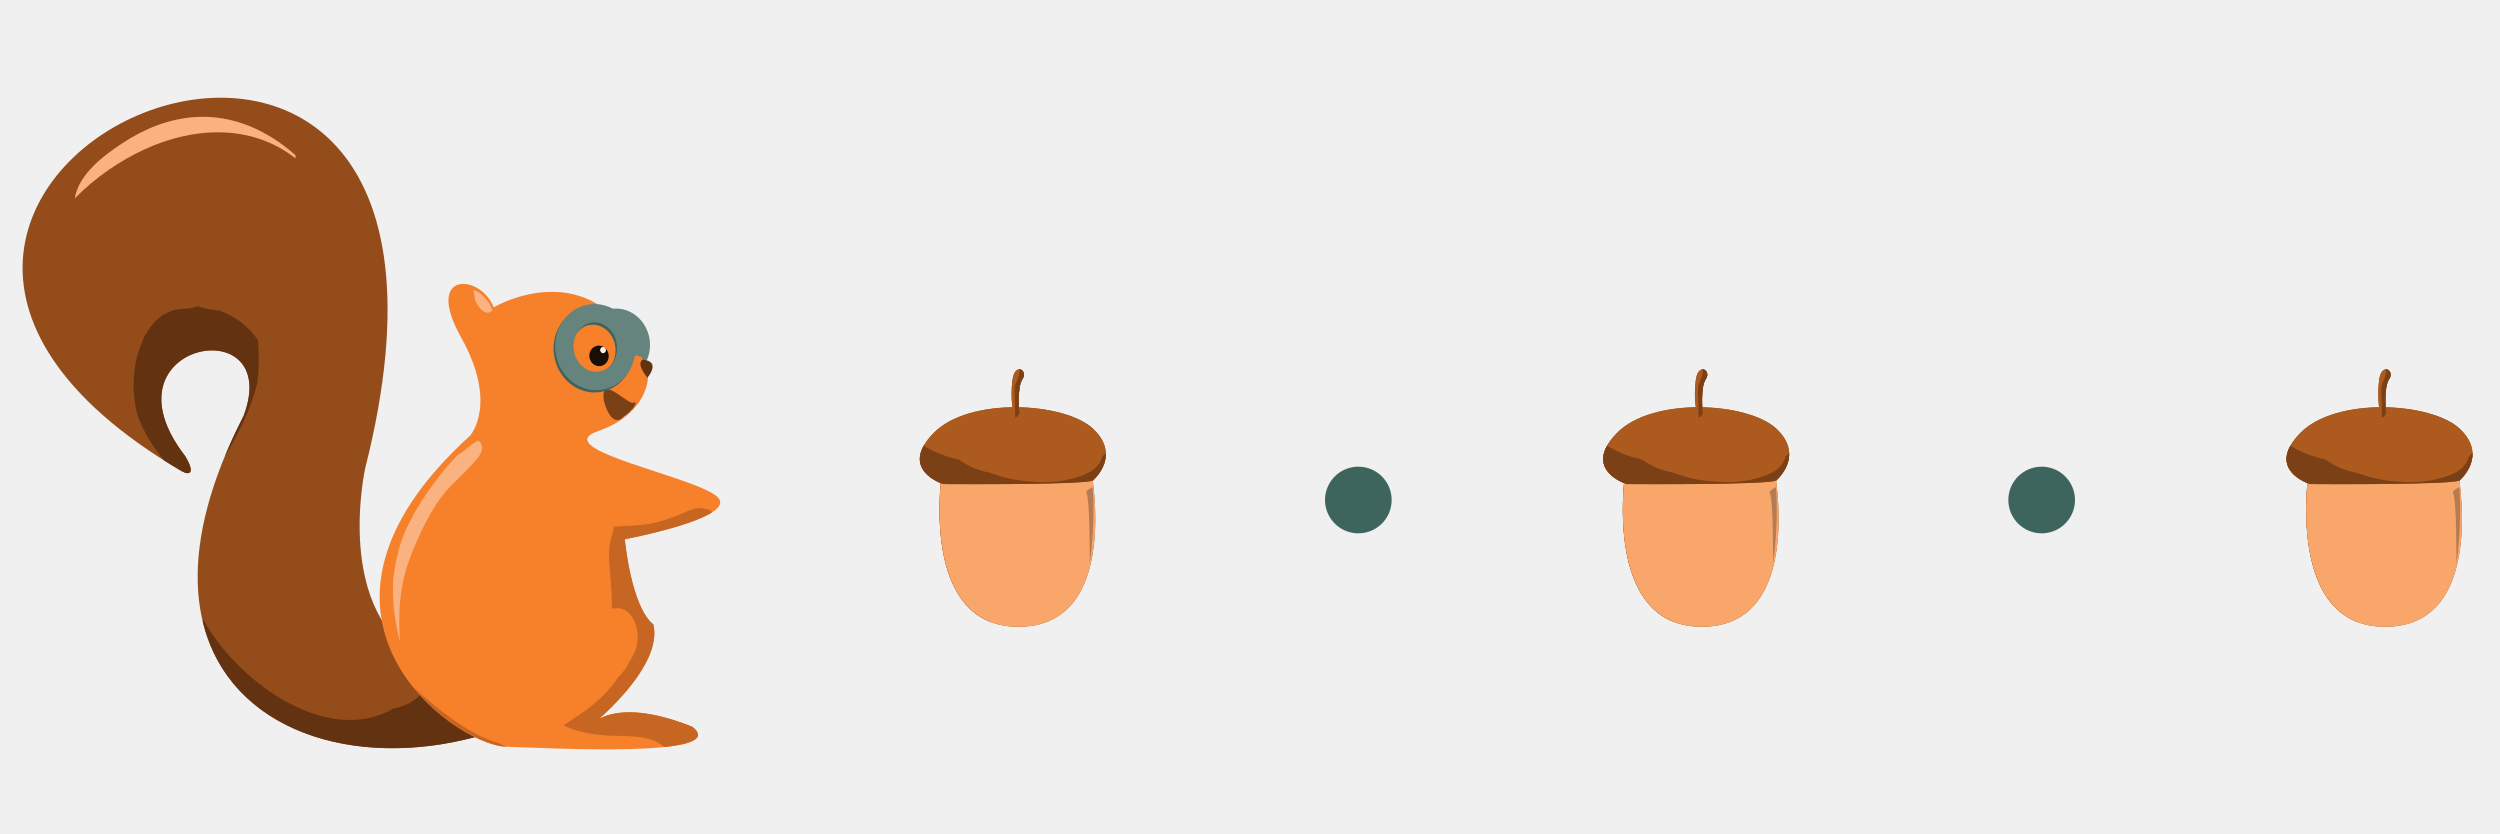
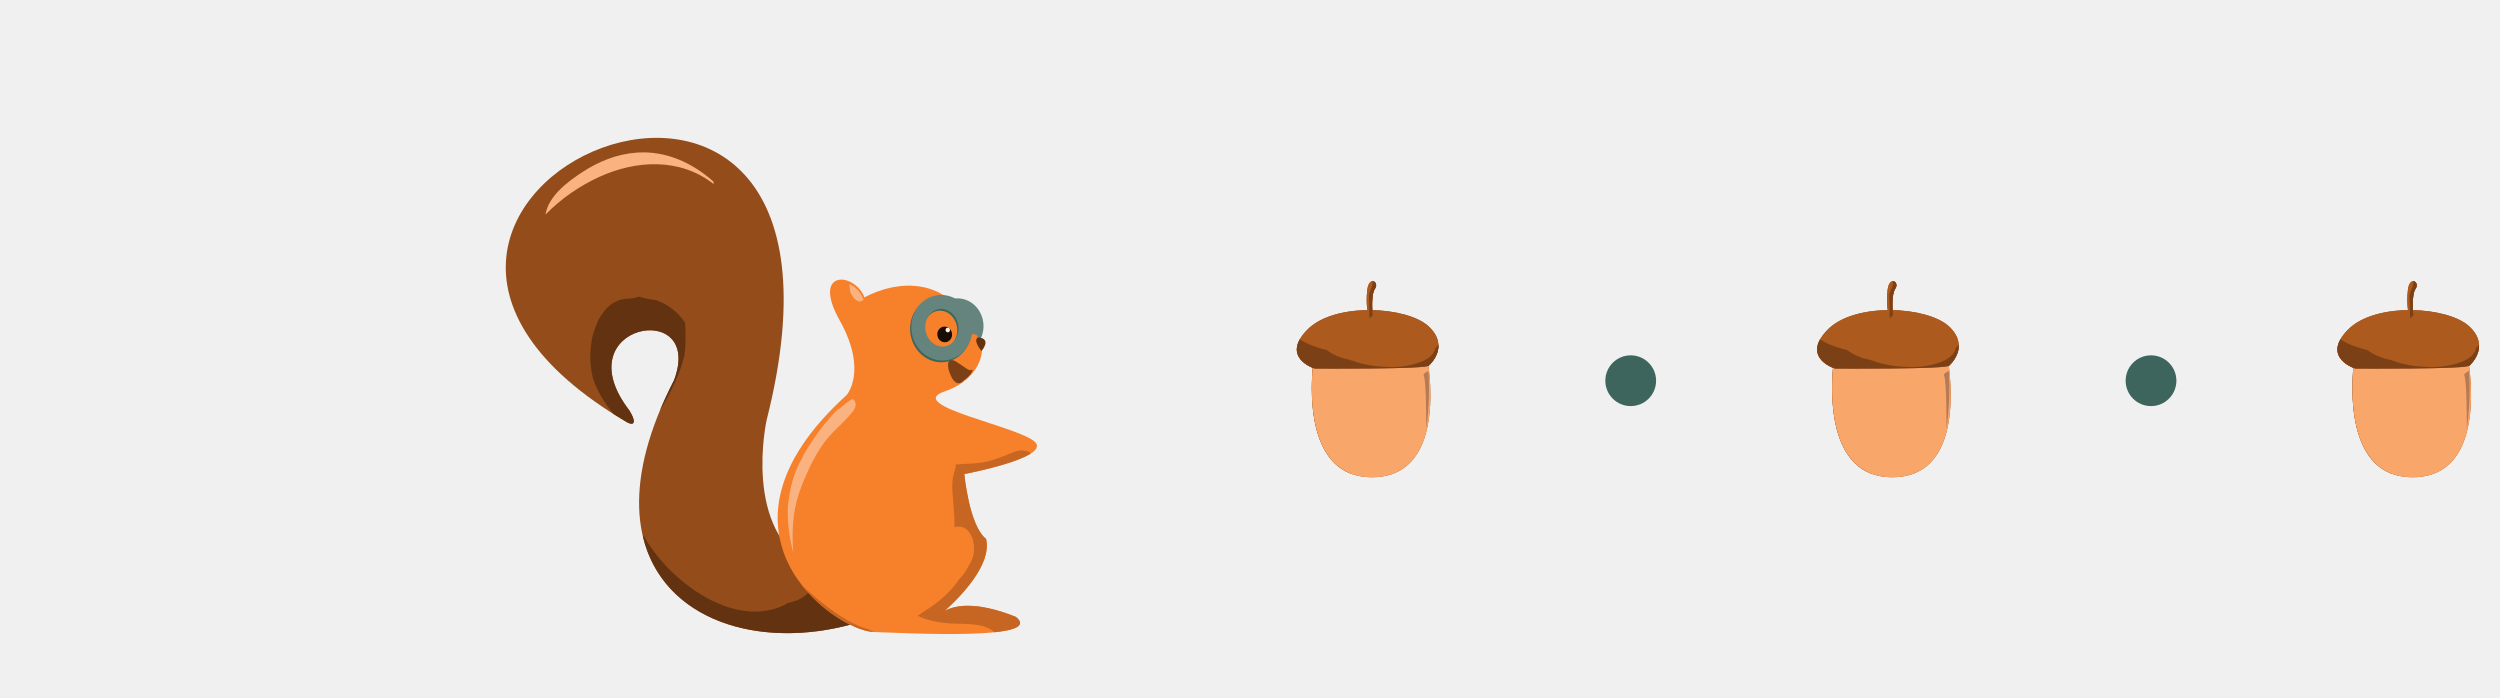
- <svg xmlns="http://www.w3.org/2000/svg" width="300" height="100" viewBox="0 0 300 100" fill="none">
-   <g clip-path="url(#clip0_1341_3290)">
-     <path d="M57.385 88.344C35.493 94.4 13.058 81.311 29.237 49.901C34.096 36.932 11.679 41.069 22.205 54.71C23.456 56.768 22.804 57.116 21.773 56.523C-38.088 21.375 63.99 -23.517 43.825 56.186C43.825 56.186 39.897 73.759 51.081 79.309C62.266 84.86 63.305 83.954 57.385 88.344Z" fill="#944D1A" />
-     <path d="M31.753 82.535C36.051 85.694 41.695 87.754 46.651 85.327C46.816 85.248 46.964 85.153 47.096 85.053C48.095 84.86 49.051 84.513 49.86 83.889C51.388 82.706 51.689 81.045 51.259 79.397C62.276 84.851 63.275 83.978 57.387 88.347C42.571 92.444 27.508 87.774 24.332 74.588C24.347 74.501 24.367 74.416 24.385 74.328C26.196 77.602 28.867 80.417 31.753 82.538L31.753 82.535Z" fill="#633311" />
-     <path d="M14.67 17.196C17.334 15.435 20.286 14.245 23.458 14.043C27.94 13.755 32.095 15.639 35.455 18.624C35.449 18.757 35.452 18.884 35.466 19.007C30.149 14.819 23.207 15.244 17.438 17.882C14.388 19.276 11.427 21.294 8.968 23.816C9.449 20.874 12.467 18.655 14.668 17.199L14.67 17.196Z" fill="#FAB380" />
-     <path d="M16.027 46.802C16.022 46.705 16.019 46.636 16.017 46.591C16.017 46.486 16.016 46.384 16.017 46.279C16.022 46.001 16.034 45.725 16.051 45.447C16.091 44.8 16.168 44.154 16.281 43.517C16.309 43.358 16.341 43.199 16.374 43.042C16.448 42.753 16.529 42.466 16.62 42.185C16.814 41.584 17.055 41.014 17.306 40.436C17.327 40.391 17.343 40.353 17.355 40.322C17.372 40.296 17.395 40.263 17.423 40.216C17.607 39.926 17.779 39.631 17.979 39.351C18.126 39.144 18.285 38.947 18.441 38.749C18.548 38.638 18.657 38.532 18.77 38.427C18.952 38.26 19.142 38.101 19.335 37.95C19.409 37.894 19.488 37.839 19.562 37.785C19.597 37.765 19.642 37.741 19.701 37.705C19.927 37.603 20.141 37.478 20.369 37.384C20.493 37.333 20.62 37.286 20.747 37.239C20.763 37.237 20.779 37.232 20.797 37.227C21.056 37.183 21.31 37.122 21.57 37.087C21.697 37.071 22.791 37.045 22.138 37.032C22.678 37.042 23.202 36.946 23.67 36.745C23.684 36.745 23.699 36.748 23.713 36.749C24.574 37.033 25.46 37.199 26.355 37.286C28.189 37.922 29.786 39.097 30.964 40.839C31.109 42.542 31.08 44.247 30.887 45.932C30.167 48.992 28.67 51.932 27.012 54.717C27.002 54.729 26.992 54.743 26.98 54.755C27.627 53.188 28.378 51.572 29.237 49.901C34.096 36.932 11.679 41.069 22.205 54.71C23.456 56.768 22.804 57.116 21.773 56.523C21.043 56.094 20.339 55.663 19.655 55.232C18.726 54.062 17.88 52.834 17.214 51.494C16.954 50.971 16.721 50.442 16.534 49.886C16.507 49.806 16.483 49.724 16.457 49.643C16.446 49.6 16.432 49.542 16.411 49.463C16.362 49.203 16.297 48.946 16.248 48.684C16.135 48.057 16.087 47.432 16.025 46.8L16.027 46.802Z" fill="#633311" />
-     <path d="M46.898 75.964C47.115 76.231 47.34 76.492 47.58 76.743C47.421 76.809 47.274 76.896 47.141 76.994C47.075 76.652 46.986 76.308 46.898 75.964Z" fill="#633311" />
-     <path d="M74.323 44.925C72.644 45.179 71.058 43.889 70.779 42.045C70.5 40.2 71.635 38.5 73.313 38.246C74.992 37.992 76.578 39.282 76.857 41.126C77.136 42.971 76.001 44.671 74.323 44.925Z" stroke="#3E655D" stroke-width="1.82" stroke-miterlimit="10" />
-     <path d="M74.516 44.646C72.838 44.9 71.251 43.61 70.972 41.766C70.693 39.921 71.828 38.221 73.506 37.967C75.185 37.713 76.771 39.003 77.05 40.847C77.329 42.691 76.194 44.392 74.516 44.646Z" stroke="#65847D" stroke-width="1.82" stroke-miterlimit="10" />
-     <path d="M59.246 36.876C59.246 36.876 71.114 29.839 77.125 43.163C78.422 43.966 78.314 49.475 71.832 51.703C65.35 53.931 84.203 57.324 86.218 59.766C88.233 62.209 74.974 64.712 74.974 64.712C74.974 64.712 75.732 72.837 78.4 74.931C79.671 80.232 70.635 87.341 70.635 87.341C70.635 87.341 73.07 83.227 83.077 87.208C87.879 90.977 66.066 89.779 60.631 89.602C54.47 89.284 32.623 73.859 56.402 52.288C56.402 52.288 59.831 48.523 55.321 40.466C50.811 32.408 57.699 32.865 59.246 36.876Z" fill="#F7802B" />
-     <path d="M72.627 88.246C70.905 88.116 69.135 87.792 67.626 87.036C68.039 86.779 68.443 86.508 68.825 86.226C70.923 84.937 72.804 83.317 74.181 81.274C74.709 80.752 75.177 80.132 75.511 79.448C75.794 79.02 76.036 78.569 76.225 78.089C76.563 77.233 76.6 76.122 76.341 75.155C76.301 74.939 76.233 74.737 76.132 74.552C75.663 73.472 74.755 72.735 73.419 73.057C73.455 71.711 73.336 70.348 73.224 69.014C73.079 67.296 72.915 65.74 73.457 64.182C73.569 63.861 73.629 63.529 73.645 63.2C75.338 63.059 77.052 63.124 78.721 62.7C79.856 62.411 80.953 62.005 82.037 61.55C82.644 61.293 83.247 61 83.913 60.976C84.175 60.967 85.422 61.095 85.4 61.511C82.591 63.271 74.976 64.709 74.976 64.709C74.976 64.709 75.734 72.834 78.402 74.928C79.374 78.983 74.314 84.098 71.882 86.276C73.454 85.406 76.752 84.688 83.079 87.205C84.842 88.589 83.015 89.302 79.73 89.644C77.927 88.031 74.882 88.414 72.627 88.246Z" fill="#C66622" />
-     <path d="M54.463 86.419C55.883 87.413 57.896 88.664 59.869 89.165C60.145 89.323 60.425 89.468 60.707 89.603C60.683 89.601 60.655 89.6 60.631 89.599C58.145 89.47 53.105 86.881 49.541 82.419C51.111 83.847 52.735 85.207 54.462 86.416L54.463 86.419Z" fill="#C66622" />
-     <path d="M56.831 34.794C56.876 34.808 56.919 34.816 56.964 34.834C57.846 35.16 58.762 36.21 59.102 37.265C58.989 37.327 58.875 37.392 58.764 37.454C58.725 37.477 58.689 37.502 58.651 37.528C57.847 37.56 57.333 36.741 57.001 35.997C56.95 35.595 56.896 35.191 56.829 34.795L56.831 34.794Z" fill="#FAB380" />
-     <path d="M75.138 48.837C75.394 48.965 75.647 49.094 75.892 49.227C75.525 49.61 75.092 49.98 74.594 50.327C74.808 49.845 74.989 49.349 75.135 48.837L75.138 48.837Z" fill="#FAB380" />
-     <path d="M57.858 53.815C57.8 54.581 56.967 55.383 56.499 55.898C55.621 56.87 54.624 57.71 53.751 58.686C51.793 60.87 50.386 63.926 49.294 66.693C48.144 69.611 47.823 72.468 47.935 75.633C47.952 76.12 47.98 76.605 48.025 77.087C47.35 74.64 47.063 72.104 47.178 69.597C47.49 66.996 48.079 64.407 49.421 62.197C49.497 62.073 49.539 61.949 49.558 61.827C50.552 60.123 51.635 58.484 52.862 56.943C53.532 56.102 54.251 55.277 55.033 54.522C55.146 54.495 55.26 54.438 55.369 54.349C56.01 53.83 56.642 53.223 57.398 52.886C57.69 53.014 57.882 53.505 57.858 53.815Z" fill="#FAB380" />
-     <path d="M72.068 43.927C71.433 44.023 70.836 43.555 70.734 42.88C70.632 42.206 71.064 41.582 71.699 41.486C72.334 41.39 72.931 41.859 73.033 42.533C73.135 43.207 72.703 43.831 72.068 43.927Z" fill="#190D04" />
-     <path d="M72.421 42.376C72.231 42.405 72.052 42.264 72.021 42.062C71.99 41.859 72.12 41.672 72.31 41.643C72.501 41.615 72.68 41.755 72.711 41.958C72.741 42.16 72.612 42.347 72.421 42.376Z" fill="#FEF2EA" />
-     <path d="M77.687 45.325C77.687 45.325 79.416 43.358 77.125 43.163C76.263 43.653 77.687 45.325 77.687 45.325Z" fill="#633311" />
-     <path d="M74.866 49.996C74.866 49.996 73.478 51.704 72.465 48.112C71.949 44.694 75.371 48.672 76.024 48.323C76.677 47.975 75.942 49.334 74.866 49.996Z" fill="#7C4016" />
-     <path d="M71.855 45.957C69.83 46.263 67.916 44.708 67.58 42.483C67.243 40.259 68.612 38.207 70.637 37.901C72.662 37.595 74.576 39.151 74.913 41.375C75.249 43.6 73.88 45.651 71.855 45.957Z" stroke="#3E655D" stroke-width="2.2" stroke-miterlimit="10" />
-     <path d="M72.048 45.678C70.023 45.984 68.109 44.429 67.773 42.204C67.436 39.98 68.805 37.928 70.83 37.622C72.855 37.316 74.769 38.871 75.106 41.096C75.442 43.321 74.073 45.372 72.048 45.678Z" stroke="#65847D" stroke-width="2.2" stroke-miterlimit="10" />
-     <path d="M76.941 41.942C76.941 41.942 76.177 41.558 75.331 42.185" stroke="#65847D" stroke-width="1.66" stroke-miterlimit="10" stroke-linecap="round" />
+ <svg xmlns="http://www.w3.org/2000/svg" width="394" height="110" viewBox="0 0 394 110" fill="none">
+   <g clip-path="url(#clip0_1459_3935)">
+     <path d="M134.385 98.344C112.493 104.4 90.058 91.311 106.237 59.901C111.096 46.932 88.679 51.069 99.205 64.71C100.456 66.768 99.804 67.116 98.773 66.523C38.912 31.375 140.99 -13.517 120.825 66.186C120.825 66.186 116.897 83.759 128.081 89.309C139.266 94.86 140.305 93.954 134.385 98.344Z" fill="#944D1A" />
+     <path d="M108.753 92.535C113.051 95.694 118.695 97.754 123.651 95.327C123.816 95.248 123.963 95.153 124.097 95.053C125.095 94.86 126.051 94.513 126.86 93.889C128.388 92.706 128.689 91.045 128.259 89.397C139.276 94.851 140.275 93.978 134.387 98.347C119.571 102.444 104.508 97.774 101.332 84.588C101.347 84.501 101.367 84.416 101.385 84.328C103.196 87.602 105.867 90.417 108.753 92.538L108.753 92.535Z" fill="#633311" />
+     <path d="M91.67 27.196C94.334 25.435 97.286 24.245 100.458 24.043C104.94 23.755 109.095 25.639 112.455 28.624C112.449 28.757 112.452 28.884 112.466 29.007C107.149 24.819 100.207 25.244 94.438 27.882C91.388 29.276 88.427 31.294 85.968 33.816C86.449 30.874 89.467 28.655 91.668 27.199L91.67 27.196Z" fill="#FAB380" />
+     <path d="M93.027 56.802C93.022 56.705 93.019 56.636 93.017 56.591C93.017 56.486 93.016 56.384 93.016 56.279C93.022 56.001 93.034 55.725 93.051 55.447C93.091 54.8 93.168 54.154 93.281 53.517C93.309 53.358 93.341 53.199 93.374 53.042C93.448 52.753 93.529 52.466 93.62 52.185C93.814 51.584 94.055 51.014 94.306 50.436C94.327 50.391 94.343 50.353 94.355 50.322C94.372 50.296 94.395 50.263 94.423 50.216C94.607 49.926 94.779 49.631 94.979 49.351C95.126 49.144 95.285 48.947 95.441 48.749C95.548 48.638 95.657 48.532 95.77 48.427C95.952 48.26 96.142 48.101 96.335 47.95C96.409 47.894 96.488 47.839 96.562 47.785C96.597 47.765 96.642 47.741 96.701 47.705C96.927 47.603 97.141 47.478 97.369 47.384C97.493 47.333 97.62 47.286 97.747 47.239C97.763 47.237 97.779 47.232 97.797 47.227C98.056 47.183 98.31 47.122 98.57 47.087C98.697 47.071 99.791 47.045 99.138 47.032C99.678 47.042 100.202 46.946 100.67 46.745C100.684 46.745 100.699 46.748 100.713 46.749C101.574 47.033 102.46 47.199 103.355 47.286C105.189 47.922 106.786 49.097 107.964 50.839C108.109 52.542 108.08 54.247 107.887 55.932C107.167 58.992 105.67 61.932 104.012 64.717C104.002 64.729 103.992 64.743 103.98 64.755C104.627 63.188 105.378 61.572 106.237 59.901C111.096 46.932 88.679 51.069 99.205 64.71C100.456 66.768 99.804 67.116 98.773 66.523C98.043 66.094 97.339 65.663 96.655 65.232C95.726 64.062 94.88 62.834 94.214 61.494C93.954 60.971 93.721 60.442 93.534 59.886C93.507 59.806 93.483 59.724 93.457 59.643C93.446 59.6 93.432 59.542 93.411 59.463C93.362 59.203 93.297 58.946 93.248 58.684C93.135 58.057 93.087 57.432 93.025 56.8L93.027 56.802Z" fill="#633311" />
+     <path d="M123.898 85.964C124.115 86.231 124.34 86.492 124.58 86.743C124.421 86.809 124.274 86.896 124.141 86.994C124.075 86.652 123.986 86.308 123.898 85.964Z" fill="#633311" />
+     <path d="M151.323 54.925C149.645 55.179 148.058 53.889 147.779 52.045C147.5 50.2 148.635 48.5 150.313 48.246C151.992 47.992 153.578 49.282 153.857 51.126C154.136 52.971 153.001 54.671 151.323 54.925Z" stroke="#3E655D" stroke-width="1.82" stroke-miterlimit="10" />
+     <path d="M151.516 54.646C149.838 54.9 148.251 53.61 147.972 51.766C147.693 49.921 148.828 48.221 150.506 47.967C152.185 47.713 153.771 49.003 154.05 50.847C154.329 52.691 153.194 54.392 151.516 54.646Z" stroke="#65847D" stroke-width="1.82" stroke-miterlimit="10" />
+     <path d="M136.246 46.876C136.246 46.876 148.114 39.839 154.125 53.163C155.422 53.966 155.314 59.475 148.832 61.703C142.35 63.931 161.203 67.324 163.218 69.766C165.233 72.209 151.974 74.712 151.974 74.712C151.974 74.712 152.732 82.837 155.4 84.931C156.671 90.232 147.635 97.341 147.635 97.341C147.635 97.341 150.07 93.227 160.077 97.208C164.879 100.977 143.066 99.779 137.631 99.602C131.47 99.284 109.623 83.859 133.402 62.288C133.402 62.288 136.831 58.523 132.321 50.466C127.811 42.408 134.699 42.865 136.246 46.876Z" fill="#F7802B" />
+     <path d="M149.627 98.246C147.905 98.116 146.135 97.792 144.626 97.036C145.039 96.779 145.443 96.508 145.825 96.226C147.923 94.937 149.804 93.317 151.181 91.274C151.709 90.752 152.177 90.132 152.511 89.448C152.794 89.02 153.036 88.569 153.225 88.089C153.563 87.233 153.6 86.122 153.341 85.155C153.301 84.939 153.233 84.737 153.132 84.552C152.663 83.472 151.755 82.735 150.419 83.057C150.455 81.711 150.336 80.348 150.224 79.014C150.079 77.296 149.915 75.74 150.457 74.182C150.569 73.861 150.629 73.529 150.645 73.2C152.338 73.059 154.052 73.124 155.721 72.7C156.856 72.411 157.953 72.005 159.037 71.549C159.644 71.293 160.247 71 160.913 70.976C161.175 70.967 162.422 71.095 162.4 71.511C159.591 73.271 151.976 74.709 151.976 74.709C151.976 74.709 152.734 82.834 155.402 84.928C156.374 88.983 151.314 94.098 148.883 96.276C150.453 95.406 153.752 94.688 160.079 97.205C161.842 98.589 160.015 99.302 156.73 99.644C154.927 98.031 151.881 98.414 149.627 98.246Z" fill="#C66622" />
+     <path d="M131.463 96.419C132.882 97.413 134.896 98.664 136.869 99.165C137.145 99.323 137.425 99.468 137.707 99.603C137.683 99.601 137.655 99.6 137.631 99.599C135.145 99.47 130.105 96.881 126.541 92.419C128.111 93.847 129.735 95.207 131.462 96.416L131.463 96.419Z" fill="#C66622" />
+     <path d="M133.831 44.794C133.876 44.808 133.919 44.816 133.964 44.834C134.846 45.16 135.762 46.21 136.102 47.265C135.989 47.327 135.875 47.392 135.764 47.454C135.725 47.477 135.689 47.502 135.651 47.528C134.847 47.56 134.333 46.741 134.001 45.997C133.95 45.595 133.896 45.191 133.829 44.795L133.831 44.794Z" fill="#FAB380" />
+     <path d="M152.138 58.837C152.394 58.965 152.647 59.094 152.892 59.227C152.525 59.61 152.092 59.98 151.594 60.327C151.808 59.845 151.989 59.349 152.135 58.837L152.138 58.837Z" fill="#FAB380" />
+     <path d="M134.858 63.815C134.8 64.581 133.967 65.383 133.499 65.898C132.621 66.87 131.624 67.71 130.751 68.686C128.793 70.87 127.386 73.926 126.294 76.693C125.144 79.611 124.823 82.468 124.935 85.633C124.952 86.12 124.98 86.605 125.025 87.087C124.35 84.64 124.063 82.104 124.178 79.597C124.49 76.996 125.079 74.407 126.421 72.197C126.497 72.073 126.539 71.949 126.558 71.826C127.552 70.123 128.635 68.484 129.862 66.943C130.532 66.102 131.251 65.277 132.033 64.522C132.146 64.495 132.26 64.438 132.369 64.349C133.01 63.83 133.642 63.223 134.398 62.886C134.69 63.014 134.882 63.505 134.858 63.815Z" fill="#FAB380" />
+     <path d="M149.068 53.927C148.433 54.023 147.836 53.555 147.734 52.88C147.632 52.206 148.064 51.582 148.699 51.486C149.334 51.39 149.931 51.859 150.033 52.533C150.135 53.207 149.703 53.831 149.068 53.927Z" fill="#190D04" />
+     <path d="M149.421 52.376C149.231 52.405 149.051 52.264 149.021 52.062C148.99 51.859 149.12 51.672 149.31 51.643C149.501 51.615 149.68 51.755 149.711 51.958C149.741 52.16 149.611 52.347 149.421 52.376Z" fill="#FEF2EA" />
+     <path d="M154.687 55.325C154.687 55.325 156.416 53.358 154.125 53.163C153.263 53.653 154.687 55.325 154.687 55.325Z" fill="#633311" />
+     <path d="M151.866 59.996C151.866 59.996 150.478 61.704 149.465 58.112C148.949 54.694 152.371 58.672 153.024 58.323C153.677 57.975 152.942 59.334 151.866 59.996Z" fill="#7C4016" />
+     <path d="M148.855 55.957C146.83 56.263 144.916 54.708 144.58 52.483C144.243 50.259 145.612 48.207 147.637 47.901C149.662 47.595 151.576 49.151 151.913 51.375C152.249 53.6 150.88 55.651 148.855 55.957Z" stroke="#3E655D" stroke-width="2.2" stroke-miterlimit="10" />
+     <path d="M149.048 55.678C147.023 55.984 145.109 54.429 144.773 52.204C144.436 49.98 145.805 47.928 147.83 47.622C149.855 47.316 151.769 48.871 152.106 51.096C152.442 53.321 151.073 55.372 149.048 55.678Z" stroke="#65847D" stroke-width="2.2" stroke-miterlimit="10" />
+     <path d="M153.941 51.942C153.941 51.942 153.177 51.558 152.331 52.185" stroke="#65847D" stroke-width="1.66" stroke-miterlimit="10" stroke-linecap="round" />
  </g>
-   <path d="M130.908 56.249C130.908 56.249 134.623 75.074 122.35 75.214C110.077 75.355 113.055 56.442 113.055 56.442C113.055 56.442 121.104 48.895 130.908 56.249Z" fill="#944D1A" />
-   <path d="M113.055 56.442C113.055 56.442 121.104 48.895 130.908 56.249C130.908 56.249 130.99 56.665 131.09 57.374C130.812 57.285 130.517 57.247 130.228 57.269C130.159 57.274 129.603 57.3 129.613 57.306C129.337 57.308 129.06 57.295 128.784 57.28C128.195 57.246 127.607 57.185 127.022 57.112C125.885 56.973 124.753 56.786 123.614 56.674C121.445 56.458 119.203 56.568 117.025 56.787C116.467 56.363 115.743 56.251 115.04 56.538C114.062 56.936 113.562 58.343 114.043 59.347C114.047 59.357 114.051 59.365 114.056 59.375C114.024 59.399 113.99 59.422 113.959 59.449C113.377 59.945 113.211 61.016 113.757 61.636C114.174 62.108 114.468 62.584 114.474 63.208C114.481 63.958 114.183 64.673 113.893 65.336C113.559 66.097 114.026 67.062 114.732 67.365C115.218 67.574 115.715 67.481 116.099 67.195C116.241 67.51 116.396 67.816 116.563 68.117C116.558 68.228 116.562 68.347 116.58 68.472C116.903 70.766 117.62 72.982 119.004 74.687C110.665 71.637 113.055 56.446 113.055 56.446L113.055 56.442Z" fill="#944D1A" />
-   <path d="M131.209 57.587C131.209 57.587 134.582 54.664 131.179 51.461C127.777 48.256 116.28 47.581 112.01 51.984C107.741 56.388 113.2 58.09 113.2 58.09C113.2 58.09 131.322 58.231 131.209 57.587Z" fill="#944D1A" />
-   <path d="M110.853 53.48C112.131 54.319 113.611 54.814 115.09 55.158C116.174 55.975 117.414 56.466 118.728 56.706C118.829 56.759 118.935 56.797 119.048 56.818C120.282 57.266 121.559 57.574 122.853 57.711C124.612 57.897 126.465 57.957 128.191 57.547C129.666 57.198 131.766 56.633 132.224 54.895C132.233 54.859 132.24 54.824 132.248 54.787C132.41 54.656 132.56 54.509 132.696 54.34C132.782 56.224 131.21 57.587 131.21 57.587C131.322 58.229 113.201 58.089 113.201 58.089C113.201 58.089 108.997 56.778 110.855 53.48L110.853 53.48Z" fill="#944D1A" />
-   <path d="M122.333 49.633C122.333 49.633 121.987 46.52 122.7 45.489C123.414 44.458 121.762 43.389 121.486 45.673C121.211 47.956 121.585 49.614 121.765 49.983C121.945 50.351 122.333 49.633 122.333 49.633Z" fill="#944D1A" />
-   <path d="M121.767 47.182C121.75 46.816 121.721 46.463 121.847 46.117C122.018 45.646 122.222 45.287 122.32 44.778C122.35 44.622 122.338 44.465 122.296 44.319C122.739 44.292 123.111 44.896 122.7 45.489C121.987 46.52 122.333 49.633 122.333 49.633C122.333 49.633 122.014 50.223 121.82 50.055C121.796 49.097 121.812 48.14 121.767 47.182Z" fill="#944D1A" />
-   <path d="M130.908 56.249C130.908 56.249 134.623 75.074 122.35 75.214C110.077 75.355 113.055 56.442 113.055 56.442C113.055 56.442 121.104 48.895 130.908 56.249Z" fill="#F9A66B" />
-   <path d="M131.209 57.587C131.209 57.587 134.582 54.664 131.179 51.461C127.777 48.256 116.28 47.581 112.01 51.984C107.741 56.388 113.2 58.09 113.2 58.09C113.2 58.09 131.322 58.231 131.209 57.587Z" fill="#AD5A1E" />
-   <path d="M110.853 53.48C112.131 54.319 113.611 54.814 115.09 55.158C116.174 55.975 117.414 56.466 118.728 56.706C118.829 56.759 118.935 56.797 119.048 56.818C120.282 57.266 121.559 57.574 122.853 57.711C124.612 57.897 126.465 57.957 128.191 57.547C129.666 57.198 131.766 56.633 132.224 54.895C132.233 54.859 132.24 54.824 132.248 54.787C132.41 54.656 132.56 54.509 132.696 54.34C132.782 56.224 131.21 57.587 131.21 57.587C131.322 58.229 113.201 58.089 113.201 58.089C113.201 58.089 108.997 56.778 110.855 53.48L110.853 53.48Z" fill="#7C4016" />
-   <path d="M122.333 49.633C122.333 49.633 121.987 46.52 122.7 45.489C123.414 44.458 121.762 43.389 121.486 45.673C121.211 47.956 121.585 49.614 121.765 49.983C121.945 50.351 122.333 49.633 122.333 49.633Z" fill="#AD5A1E" />
-   <path d="M121.767 47.182C121.75 46.816 121.721 46.463 121.847 46.117C122.018 45.646 122.222 45.287 122.32 44.778C122.35 44.622 122.338 44.465 122.296 44.319C122.739 44.292 123.111 44.896 122.7 45.489C121.987 46.52 122.333 49.633 122.333 49.633C122.333 49.633 122.014 50.223 121.82 50.055C121.796 49.097 121.812 48.14 121.767 47.182Z" fill="#7C4016" />
-   <path d="M131.118 58.459C131.118 58.459 131.499 62.622 130.763 67.613C130.763 67.613 130.828 59.822 130.346 59.104C130.307 58.846 131.118 58.459 131.118 58.459Z" fill="#B77B53" />
-   <path d="M212.908 56.249C212.908 56.249 216.623 75.074 204.35 75.214C192.077 75.355 195.055 56.442 195.055 56.442C195.055 56.442 203.104 48.895 212.908 56.249Z" fill="#944D1A" />
-   <path d="M195.055 56.442C195.055 56.442 203.104 48.895 212.909 56.249C212.909 56.249 212.99 56.665 213.09 57.374C212.812 57.285 212.517 57.247 212.228 57.269C212.159 57.274 211.603 57.3 211.613 57.306C211.337 57.308 211.06 57.295 210.784 57.28C210.196 57.246 209.608 57.185 209.022 57.112C207.885 56.973 206.753 56.786 205.614 56.674C203.445 56.458 201.203 56.568 199.025 56.787C198.467 56.363 197.743 56.251 197.04 56.538C196.062 56.936 195.562 58.343 196.043 59.347C196.047 59.357 196.051 59.365 196.056 59.375C196.024 59.399 195.99 59.422 195.959 59.449C195.377 59.945 195.211 61.016 195.757 61.636C196.174 62.108 196.468 62.584 196.474 63.208C196.481 63.958 196.183 64.673 195.893 65.336C195.56 66.097 196.026 67.062 196.732 67.365C197.218 67.574 197.715 67.481 198.099 67.195C198.241 67.51 198.396 67.816 198.563 68.117C198.558 68.228 198.562 68.347 198.58 68.472C198.903 70.766 199.62 72.982 201.004 74.687C192.665 71.637 195.055 56.446 195.055 56.446L195.055 56.442Z" fill="#944D1A" />
-   <path d="M213.209 57.587C213.209 57.587 216.582 54.664 213.179 51.461C209.777 48.256 198.28 47.581 194.01 51.984C189.741 56.388 195.2 58.09 195.2 58.09C195.2 58.09 213.322 58.231 213.209 57.587Z" fill="#944D1A" />
-   <path d="M192.853 53.48C194.131 54.319 195.611 54.814 197.09 55.158C198.174 55.975 199.414 56.466 200.728 56.706C200.829 56.759 200.936 56.797 201.048 56.818C202.282 57.266 203.559 57.574 204.853 57.711C206.612 57.897 208.465 57.957 210.191 57.547C211.666 57.198 213.766 56.633 214.224 54.895C214.233 54.859 214.24 54.824 214.249 54.787C214.41 54.656 214.56 54.509 214.696 54.34C214.782 56.224 213.21 57.587 213.21 57.587C213.322 58.229 195.201 58.089 195.201 58.089C195.201 58.089 190.997 56.778 192.855 53.48L192.853 53.48Z" fill="#944D1A" />
-   <path d="M204.333 49.633C204.333 49.633 203.987 46.52 204.7 45.489C205.414 44.458 203.762 43.389 203.486 45.673C203.211 47.956 203.585 49.614 203.765 49.983C203.945 50.351 204.333 49.633 204.333 49.633Z" fill="#944D1A" />
-   <path d="M203.767 47.182C203.75 46.816 203.721 46.463 203.846 46.117C204.018 45.646 204.222 45.287 204.32 44.778C204.349 44.622 204.338 44.465 204.296 44.319C204.739 44.292 205.111 44.896 204.7 45.489C203.987 46.52 204.333 49.633 204.333 49.633C204.333 49.633 204.014 50.223 203.819 50.055C203.796 49.097 203.812 48.14 203.767 47.182Z" fill="#944D1A" />
-   <path d="M212.908 56.249C212.908 56.249 216.623 75.074 204.35 75.214C192.077 75.355 195.055 56.442 195.055 56.442C195.055 56.442 203.104 48.895 212.908 56.249Z" fill="#F9A66B" />
-   <path d="M213.209 57.587C213.209 57.587 216.582 54.664 213.179 51.461C209.777 48.256 198.28 47.581 194.01 51.984C189.741 56.388 195.2 58.09 195.2 58.09C195.2 58.09 213.322 58.231 213.209 57.587Z" fill="#AD5A1E" />
-   <path d="M192.853 53.48C194.131 54.319 195.611 54.814 197.09 55.158C198.174 55.975 199.414 56.466 200.728 56.706C200.829 56.759 200.936 56.797 201.048 56.818C202.282 57.266 203.559 57.574 204.853 57.711C206.612 57.897 208.465 57.957 210.191 57.547C211.666 57.198 213.766 56.633 214.224 54.895C214.233 54.859 214.24 54.824 214.249 54.787C214.41 54.656 214.56 54.509 214.696 54.34C214.782 56.224 213.21 57.587 213.21 57.587C213.322 58.229 195.201 58.089 195.201 58.089C195.201 58.089 190.997 56.778 192.855 53.48L192.853 53.48Z" fill="#7C4016" />
-   <path d="M204.333 49.633C204.333 49.633 203.987 46.52 204.7 45.489C205.414 44.458 203.762 43.389 203.486 45.673C203.211 47.956 203.585 49.614 203.765 49.983C203.945 50.351 204.333 49.633 204.333 49.633Z" fill="#AD5A1E" />
-   <path d="M203.767 47.182C203.75 46.816 203.721 46.463 203.846 46.117C204.018 45.646 204.222 45.287 204.32 44.778C204.349 44.622 204.338 44.465 204.296 44.319C204.739 44.292 205.111 44.896 204.7 45.489C203.987 46.52 204.333 49.633 204.333 49.633C204.333 49.633 204.014 50.223 203.819 50.055C203.796 49.097 203.812 48.14 203.767 47.182Z" fill="#7C4016" />
-   <path d="M213.118 58.459C213.118 58.459 213.499 62.622 212.763 67.613C212.763 67.613 212.828 59.822 212.346 59.104C212.307 58.846 213.118 58.459 213.118 58.459Z" fill="#B77B53" />
-   <path d="M294.908 56.249C294.908 56.249 298.623 75.074 286.35 75.214C274.077 75.355 277.055 56.442 277.055 56.442C277.055 56.442 285.104 48.895 294.908 56.249Z" fill="#944D1A" />
-   <path d="M277.055 56.442C277.055 56.442 285.104 48.895 294.909 56.249C294.909 56.249 294.99 56.665 295.09 57.374C294.812 57.285 294.517 57.247 294.228 57.269C294.159 57.274 293.603 57.3 293.613 57.306C293.337 57.308 293.06 57.295 292.784 57.28C292.196 57.246 291.608 57.185 291.022 57.112C289.885 56.973 288.753 56.786 287.614 56.674C285.445 56.458 283.203 56.568 281.025 56.787C280.467 56.363 279.743 56.251 279.04 56.538C278.062 56.936 277.562 58.343 278.043 59.347C278.047 59.357 278.051 59.365 278.056 59.375C278.024 59.399 277.99 59.422 277.959 59.449C277.377 59.945 277.211 61.016 277.757 61.636C278.174 62.108 278.468 62.584 278.474 63.208C278.481 63.958 278.183 64.673 277.893 65.336C277.56 66.097 278.026 67.062 278.732 67.365C279.218 67.574 279.715 67.481 280.099 67.195C280.241 67.51 280.396 67.816 280.563 68.117C280.558 68.228 280.562 68.347 280.58 68.472C280.903 70.766 281.62 72.982 283.004 74.687C274.665 71.637 277.055 56.446 277.055 56.446L277.055 56.442Z" fill="#944D1A" />
-   <path d="M295.209 57.587C295.209 57.587 298.582 54.664 295.179 51.461C291.777 48.256 280.28 47.581 276.01 51.984C271.741 56.388 277.2 58.09 277.2 58.09C277.2 58.09 295.322 58.231 295.209 57.587Z" fill="#944D1A" />
-   <path d="M274.853 53.48C276.131 54.319 277.611 54.814 279.09 55.158C280.174 55.975 281.414 56.466 282.728 56.706C282.829 56.759 282.936 56.797 283.048 56.818C284.282 57.266 285.559 57.574 286.853 57.711C288.612 57.897 290.465 57.957 292.191 57.547C293.666 57.198 295.766 56.633 296.224 54.895C296.233 54.859 296.24 54.824 296.249 54.787C296.41 54.656 296.56 54.509 296.696 54.34C296.782 56.224 295.21 57.587 295.21 57.587C295.322 58.229 277.201 58.089 277.201 58.089C277.201 58.089 272.997 56.778 274.855 53.48L274.853 53.48Z" fill="#944D1A" />
-   <path d="M286.333 49.633C286.333 49.633 285.987 46.52 286.7 45.489C287.414 44.458 285.762 43.389 285.486 45.673C285.211 47.956 285.585 49.614 285.765 49.983C285.945 50.351 286.333 49.633 286.333 49.633Z" fill="#944D1A" />
-   <path d="M285.767 47.182C285.75 46.816 285.721 46.463 285.846 46.117C286.018 45.646 286.222 45.287 286.32 44.778C286.349 44.622 286.338 44.465 286.296 44.319C286.739 44.292 287.111 44.896 286.7 45.489C285.987 46.52 286.333 49.633 286.333 49.633C286.333 49.633 286.014 50.223 285.819 50.055C285.796 49.097 285.812 48.14 285.767 47.182Z" fill="#944D1A" />
-   <path d="M294.908 56.249C294.908 56.249 298.623 75.074 286.35 75.214C274.077 75.355 277.055 56.442 277.055 56.442C277.055 56.442 285.104 48.895 294.908 56.249Z" fill="#F9A66B" />
-   <path d="M295.209 57.587C295.209 57.587 298.582 54.664 295.179 51.461C291.777 48.256 280.28 47.581 276.01 51.984C271.741 56.388 277.2 58.09 277.2 58.09C277.2 58.09 295.322 58.231 295.209 57.587Z" fill="#AD5A1E" />
-   <path d="M274.853 53.48C276.131 54.319 277.611 54.814 279.09 55.158C280.174 55.975 281.414 56.466 282.728 56.706C282.829 56.759 282.936 56.797 283.048 56.818C284.282 57.266 285.559 57.574 286.853 57.711C288.612 57.897 290.465 57.957 292.191 57.547C293.666 57.198 295.766 56.633 296.224 54.895C296.233 54.859 296.24 54.824 296.249 54.787C296.41 54.656 296.56 54.509 296.696 54.34C296.782 56.224 295.21 57.587 295.21 57.587C295.322 58.229 277.201 58.089 277.201 58.089C277.201 58.089 272.997 56.778 274.855 53.48L274.853 53.48Z" fill="#7C4016" />
-   <path d="M286.333 49.633C286.333 49.633 285.987 46.52 286.7 45.489C287.414 44.458 285.762 43.389 285.486 45.673C285.211 47.956 285.585 49.614 285.765 49.983C285.945 50.351 286.333 49.633 286.333 49.633Z" fill="#AD5A1E" />
-   <path d="M285.767 47.182C285.75 46.816 285.721 46.463 285.846 46.117C286.018 45.646 286.222 45.287 286.32 44.778C286.349 44.622 286.338 44.465 286.296 44.319C286.739 44.292 287.111 44.896 286.7 45.489C285.987 46.52 286.333 49.633 286.333 49.633C286.333 49.633 286.014 50.223 285.819 50.055C285.796 49.097 285.812 48.14 285.767 47.182Z" fill="#7C4016" />
-   <path d="M295.118 58.459C295.118 58.459 295.499 62.622 294.763 67.613C294.763 67.613 294.828 59.822 294.346 59.104C294.307 58.846 295.118 58.459 295.118 58.459Z" fill="#B77B53" />
-   <circle cx="163" cy="60" r="4" fill="#3E655D" />
-   <circle cx="245" cy="60" r="4" fill="#3E655D" />
+   <path d="M224.908 56.249C224.908 56.249 228.623 75.074 216.35 75.214C204.077 75.355 207.055 56.442 207.055 56.442C207.055 56.442 215.104 48.895 224.908 56.249Z" fill="#944D1A" />
+   <path d="M207.055 56.442C207.055 56.442 215.104 48.895 224.908 56.249C224.908 56.249 224.99 56.665 225.09 57.374C224.812 57.285 224.517 57.247 224.228 57.269C224.159 57.274 223.603 57.3 223.613 57.306C223.337 57.308 223.06 57.295 222.784 57.28C222.195 57.246 221.607 57.185 221.022 57.112C219.885 56.973 218.753 56.786 217.614 56.674C215.445 56.458 213.203 56.568 211.025 56.787C210.467 56.363 209.743 56.251 209.04 56.538C208.062 56.936 207.562 58.343 208.043 59.347C208.047 59.357 208.051 59.365 208.056 59.375C208.024 59.399 207.99 59.422 207.959 59.449C207.377 59.945 207.211 61.016 207.757 61.636C208.174 62.108 208.468 62.584 208.474 63.208C208.481 63.958 208.183 64.673 207.893 65.336C207.559 66.097 208.026 67.062 208.732 67.365C209.218 67.574 209.715 67.481 210.099 67.195C210.241 67.51 210.396 67.816 210.563 68.117C210.558 68.228 210.562 68.347 210.58 68.472C210.903 70.766 211.62 72.982 213.004 74.687C204.665 71.637 207.055 56.446 207.055 56.446L207.055 56.442Z" fill="#944D1A" />
+   <path d="M225.209 57.587C225.209 57.587 228.582 54.664 225.179 51.461C221.777 48.256 210.28 47.581 206.01 51.984C201.741 56.388 207.2 58.09 207.2 58.09C207.2 58.09 225.322 58.231 225.209 57.587Z" fill="#944D1A" />
+   <path d="M204.853 53.48C206.131 54.319 207.611 54.814 209.09 55.158C210.174 55.975 211.414 56.466 212.728 56.706C212.829 56.759 212.935 56.797 213.048 56.818C214.282 57.266 215.559 57.574 216.853 57.711C218.612 57.897 220.465 57.957 222.191 57.547C223.666 57.198 225.766 56.633 226.224 54.895C226.233 54.859 226.24 54.824 226.248 54.787C226.41 54.656 226.56 54.509 226.696 54.34C226.782 56.224 225.21 57.587 225.21 57.587C225.322 58.229 207.201 58.089 207.201 58.089C207.201 58.089 202.997 56.778 204.855 53.48L204.853 53.48Z" fill="#944D1A" />
+   <path d="M216.333 49.633C216.333 49.633 215.987 46.52 216.7 45.489C217.414 44.458 215.762 43.389 215.486 45.673C215.211 47.956 215.585 49.614 215.765 49.983C215.945 50.351 216.333 49.633 216.333 49.633Z" fill="#944D1A" />
+   <path d="M215.767 47.182C215.75 46.816 215.721 46.463 215.846 46.117C216.018 45.646 216.222 45.287 216.32 44.778C216.349 44.622 216.338 44.465 216.296 44.319C216.739 44.292 217.111 44.896 216.7 45.489C215.987 46.52 216.333 49.633 216.333 49.633C216.333 49.633 216.014 50.223 215.82 50.055C215.796 49.097 215.812 48.14 215.767 47.182Z" fill="#944D1A" />
+   <path d="M224.908 56.249C224.908 56.249 228.623 75.074 216.35 75.214C204.077 75.355 207.055 56.442 207.055 56.442C207.055 56.442 215.104 48.895 224.908 56.249Z" fill="#F9A66B" />
+   <path d="M225.209 57.587C225.209 57.587 228.582 54.664 225.179 51.461C221.777 48.256 210.28 47.581 206.01 51.984C201.741 56.388 207.2 58.09 207.2 58.09C207.2 58.09 225.322 58.231 225.209 57.587Z" fill="#AD5A1E" />
+   <path d="M204.853 53.48C206.131 54.319 207.611 54.814 209.09 55.158C210.174 55.975 211.414 56.466 212.728 56.706C212.829 56.759 212.935 56.797 213.048 56.818C214.282 57.266 215.559 57.574 216.853 57.711C218.612 57.897 220.465 57.957 222.191 57.547C223.666 57.198 225.766 56.633 226.224 54.895C226.233 54.859 226.24 54.824 226.248 54.787C226.41 54.656 226.56 54.509 226.696 54.34C226.782 56.224 225.21 57.587 225.21 57.587C225.322 58.229 207.201 58.089 207.201 58.089C207.201 58.089 202.997 56.778 204.855 53.48L204.853 53.48Z" fill="#7C4016" />
+   <path d="M216.333 49.633C216.333 49.633 215.987 46.52 216.7 45.489C217.414 44.458 215.762 43.389 215.486 45.673C215.211 47.956 215.585 49.614 215.765 49.983C215.945 50.351 216.333 49.633 216.333 49.633Z" fill="#AD5A1E" />
+   <path d="M215.767 47.182C215.75 46.816 215.721 46.463 215.846 46.117C216.018 45.646 216.222 45.287 216.32 44.778C216.349 44.622 216.338 44.465 216.296 44.319C216.739 44.292 217.111 44.896 216.7 45.489C215.987 46.52 216.333 49.633 216.333 49.633C216.333 49.633 216.014 50.223 215.82 50.055C215.796 49.097 215.812 48.14 215.767 47.182Z" fill="#7C4016" />
+   <path d="M225.118 58.459C225.118 58.459 225.499 62.622 224.763 67.613C224.763 67.613 224.828 59.822 224.346 59.104C224.307 58.846 225.118 58.459 225.118 58.459Z" fill="#B77B53" />
+   <path d="M306.908 56.249C306.908 56.249 310.623 75.074 298.35 75.214C286.077 75.355 289.055 56.442 289.055 56.442C289.055 56.442 297.104 48.895 306.908 56.249Z" fill="#944D1A" />
+   <path d="M289.055 56.442C289.055 56.442 297.104 48.895 306.908 56.249C306.908 56.249 306.99 56.665 307.09 57.374C306.812 57.285 306.517 57.247 306.228 57.269C306.159 57.274 305.603 57.3 305.613 57.306C305.337 57.308 305.06 57.295 304.784 57.28C304.195 57.246 303.607 57.185 303.022 57.112C301.885 56.973 300.753 56.786 299.614 56.674C297.445 56.458 295.203 56.568 293.025 56.787C292.467 56.363 291.743 56.251 291.04 56.538C290.062 56.936 289.562 58.343 290.043 59.347C290.047 59.357 290.051 59.365 290.056 59.375C290.024 59.399 289.99 59.422 289.959 59.449C289.377 59.945 289.211 61.016 289.757 61.636C290.174 62.108 290.468 62.584 290.474 63.208C290.481 63.958 290.183 64.673 289.893 65.336C289.559 66.097 290.026 67.062 290.732 67.365C291.218 67.574 291.715 67.481 292.099 67.195C292.241 67.51 292.396 67.816 292.563 68.117C292.558 68.228 292.562 68.347 292.58 68.472C292.903 70.766 293.62 72.982 295.004 74.687C286.665 71.637 289.055 56.446 289.055 56.446L289.055 56.442Z" fill="#944D1A" />
+   <path d="M307.209 57.587C307.209 57.587 310.582 54.664 307.179 51.461C303.777 48.256 292.28 47.581 288.01 51.984C283.741 56.388 289.2 58.09 289.2 58.09C289.2 58.09 307.322 58.231 307.209 57.587Z" fill="#944D1A" />
+   <path d="M286.853 53.48C288.131 54.319 289.611 54.814 291.09 55.158C292.174 55.975 293.414 56.466 294.728 56.706C294.829 56.759 294.935 56.797 295.048 56.818C296.282 57.266 297.559 57.574 298.853 57.711C300.612 57.897 302.465 57.957 304.191 57.547C305.666 57.198 307.766 56.633 308.224 54.895C308.233 54.859 308.24 54.824 308.248 54.787C308.41 54.656 308.56 54.509 308.696 54.34C308.782 56.224 307.21 57.587 307.21 57.587C307.322 58.229 289.201 58.089 289.201 58.089C289.201 58.089 284.997 56.778 286.855 53.48L286.853 53.48Z" fill="#944D1A" />
+   <path d="M298.333 49.633C298.333 49.633 297.987 46.52 298.7 45.489C299.414 44.458 297.762 43.389 297.486 45.673C297.211 47.956 297.585 49.614 297.765 49.983C297.945 50.351 298.333 49.633 298.333 49.633Z" fill="#944D1A" />
+   <path d="M297.767 47.182C297.75 46.816 297.721 46.463 297.846 46.117C298.018 45.646 298.222 45.287 298.32 44.778C298.349 44.622 298.338 44.465 298.296 44.319C298.739 44.292 299.111 44.896 298.7 45.489C297.987 46.52 298.333 49.633 298.333 49.633C298.333 49.633 298.014 50.223 297.82 50.055C297.796 49.097 297.812 48.14 297.767 47.182Z" fill="#944D1A" />
+   <path d="M306.908 56.249C306.908 56.249 310.623 75.074 298.35 75.214C286.077 75.355 289.055 56.442 289.055 56.442C289.055 56.442 297.104 48.895 306.908 56.249Z" fill="#F9A66B" />
+   <path d="M307.209 57.587C307.209 57.587 310.582 54.664 307.179 51.461C303.777 48.256 292.28 47.581 288.01 51.984C283.741 56.388 289.2 58.09 289.2 58.09C289.2 58.09 307.322 58.231 307.209 57.587Z" fill="#AD5A1E" />
+   <path d="M286.853 53.48C288.131 54.319 289.611 54.814 291.09 55.158C292.174 55.975 293.414 56.466 294.728 56.706C294.829 56.759 294.935 56.797 295.048 56.818C296.282 57.266 297.559 57.574 298.853 57.711C300.612 57.897 302.465 57.957 304.191 57.547C305.666 57.198 307.766 56.633 308.224 54.895C308.233 54.859 308.24 54.824 308.248 54.787C308.41 54.656 308.56 54.509 308.696 54.34C308.782 56.224 307.21 57.587 307.21 57.587C307.322 58.229 289.201 58.089 289.201 58.089C289.201 58.089 284.997 56.778 286.855 53.48L286.853 53.48Z" fill="#7C4016" />
+   <path d="M298.333 49.633C298.333 49.633 297.987 46.52 298.7 45.489C299.414 44.458 297.762 43.389 297.486 45.673C297.211 47.956 297.585 49.614 297.765 49.983C297.945 50.351 298.333 49.633 298.333 49.633Z" fill="#AD5A1E" />
+   <path d="M297.767 47.182C297.75 46.816 297.721 46.463 297.846 46.117C298.018 45.646 298.222 45.287 298.32 44.778C298.349 44.622 298.338 44.465 298.296 44.319C298.739 44.292 299.111 44.896 298.7 45.489C297.987 46.52 298.333 49.633 298.333 49.633C298.333 49.633 298.014 50.223 297.82 50.055C297.796 49.097 297.812 48.14 297.767 47.182Z" fill="#7C4016" />
+   <path d="M307.118 58.459C307.118 58.459 307.499 62.622 306.763 67.613C306.763 67.613 306.828 59.822 306.346 59.104C306.307 58.846 307.118 58.459 307.118 58.459Z" fill="#B77B53" />
+   <path d="M388.908 56.249C388.908 56.249 392.623 75.074 380.35 75.214C368.077 75.355 371.055 56.442 371.055 56.442C371.055 56.442 379.104 48.895 388.908 56.249Z" fill="#944D1A" />
+   <path d="M371.055 56.442C371.055 56.442 379.104 48.895 388.908 56.249C388.908 56.249 388.99 56.665 389.09 57.374C388.812 57.285 388.517 57.247 388.228 57.269C388.159 57.274 387.603 57.3 387.613 57.306C387.337 57.308 387.06 57.295 386.784 57.28C386.195 57.246 385.607 57.185 385.022 57.112C383.885 56.973 382.753 56.786 381.614 56.674C379.445 56.458 377.203 56.568 375.025 56.787C374.467 56.363 373.743 56.251 373.04 56.538C372.062 56.936 371.562 58.343 372.043 59.347C372.047 59.357 372.051 59.365 372.056 59.375C372.024 59.399 371.99 59.422 371.959 59.449C371.377 59.945 371.211 61.016 371.757 61.636C372.174 62.108 372.468 62.584 372.474 63.208C372.481 63.958 372.183 64.673 371.893 65.336C371.559 66.097 372.026 67.062 372.732 67.365C373.218 67.574 373.715 67.481 374.099 67.195C374.241 67.51 374.396 67.816 374.563 68.117C374.558 68.228 374.562 68.347 374.58 68.472C374.903 70.766 375.62 72.982 377.004 74.687C368.665 71.637 371.055 56.446 371.055 56.446L371.055 56.442Z" fill="#944D1A" />
+   <path d="M389.209 57.587C389.209 57.587 392.582 54.664 389.179 51.461C385.777 48.256 374.28 47.581 370.01 51.984C365.741 56.388 371.2 58.09 371.2 58.09C371.2 58.09 389.322 58.231 389.209 57.587Z" fill="#944D1A" />
+   <path d="M368.853 53.48C370.131 54.319 371.611 54.814 373.09 55.158C374.174 55.975 375.414 56.466 376.728 56.706C376.829 56.759 376.935 56.797 377.048 56.818C378.282 57.266 379.559 57.574 380.853 57.711C382.612 57.897 384.465 57.957 386.191 57.547C387.666 57.198 389.766 56.633 390.224 54.895C390.233 54.859 390.24 54.824 390.248 54.787C390.41 54.656 390.56 54.509 390.696 54.34C390.782 56.224 389.21 57.587 389.21 57.587C389.322 58.229 371.201 58.089 371.201 58.089C371.201 58.089 366.997 56.778 368.855 53.48L368.853 53.48Z" fill="#944D1A" />
+   <path d="M380.333 49.633C380.333 49.633 379.987 46.52 380.7 45.489C381.414 44.458 379.762 43.389 379.486 45.673C379.211 47.956 379.585 49.614 379.765 49.983C379.945 50.351 380.333 49.633 380.333 49.633Z" fill="#944D1A" />
+   <path d="M379.767 47.182C379.75 46.816 379.721 46.463 379.847 46.117C380.018 45.646 380.222 45.287 380.32 44.778C380.35 44.622 380.338 44.465 380.296 44.319C380.739 44.292 381.111 44.896 380.7 45.489C379.987 46.52 380.333 49.633 380.333 49.633C380.333 49.633 380.014 50.223 379.82 50.055C379.796 49.097 379.812 48.14 379.767 47.182Z" fill="#944D1A" />
+   <path d="M388.908 56.249C388.908 56.249 392.623 75.074 380.35 75.214C368.077 75.355 371.055 56.442 371.055 56.442C371.055 56.442 379.104 48.895 388.908 56.249Z" fill="#F9A66B" />
+   <path d="M389.209 57.587C389.209 57.587 392.582 54.664 389.179 51.461C385.777 48.256 374.28 47.581 370.01 51.984C365.741 56.388 371.2 58.09 371.2 58.09C371.2 58.09 389.322 58.231 389.209 57.587Z" fill="#AD5A1E" />
+   <path d="M368.853 53.48C370.131 54.319 371.611 54.814 373.09 55.158C374.174 55.975 375.414 56.466 376.728 56.706C376.829 56.759 376.935 56.797 377.048 56.818C378.282 57.266 379.559 57.574 380.853 57.711C382.612 57.897 384.465 57.957 386.191 57.547C387.666 57.198 389.766 56.633 390.224 54.895C390.233 54.859 390.24 54.824 390.248 54.787C390.41 54.656 390.56 54.509 390.696 54.34C390.782 56.224 389.21 57.587 389.21 57.587C389.322 58.229 371.201 58.089 371.201 58.089C371.201 58.089 366.997 56.778 368.855 53.48L368.853 53.48Z" fill="#7C4016" />
+   <path d="M380.333 49.633C380.333 49.633 379.987 46.52 380.7 45.489C381.414 44.458 379.762 43.389 379.486 45.673C379.211 47.956 379.585 49.614 379.765 49.983C379.945 50.351 380.333 49.633 380.333 49.633Z" fill="#AD5A1E" />
+   <path d="M379.767 47.182C379.75 46.816 379.721 46.463 379.847 46.117C380.018 45.646 380.222 45.287 380.32 44.778C380.35 44.622 380.338 44.465 380.296 44.319C380.739 44.292 381.111 44.896 380.7 45.489C379.987 46.52 380.333 49.633 380.333 49.633C380.333 49.633 380.014 50.223 379.82 50.055C379.796 49.097 379.812 48.14 379.767 47.182Z" fill="#7C4016" />
+   <path d="M389.118 58.459C389.118 58.459 389.499 62.622 388.763 67.613C388.763 67.613 388.828 59.822 388.346 59.104C388.307 58.846 389.118 58.459 389.118 58.459Z" fill="#B77B53" />
+   <circle cx="257" cy="60" r="4" fill="#3E655D" />
+   <circle cx="339" cy="60" r="4" fill="#3E655D" />
  <defs>
-     <clipPath id="clip0_1341_3290">
-       <rect width="103.472" height="85.295" fill="white" transform="matrix(-0.98877 0.149446 0.149446 0.98877 102.31 0)" />
+     <clipPath id="clip0_1459_3935">
+       <rect width="103.472" height="85.295" fill="white" transform="matrix(-0.98877 0.149446 0.149446 0.98877 179.31 10)" />
    </clipPath>
  </defs>
</svg>
